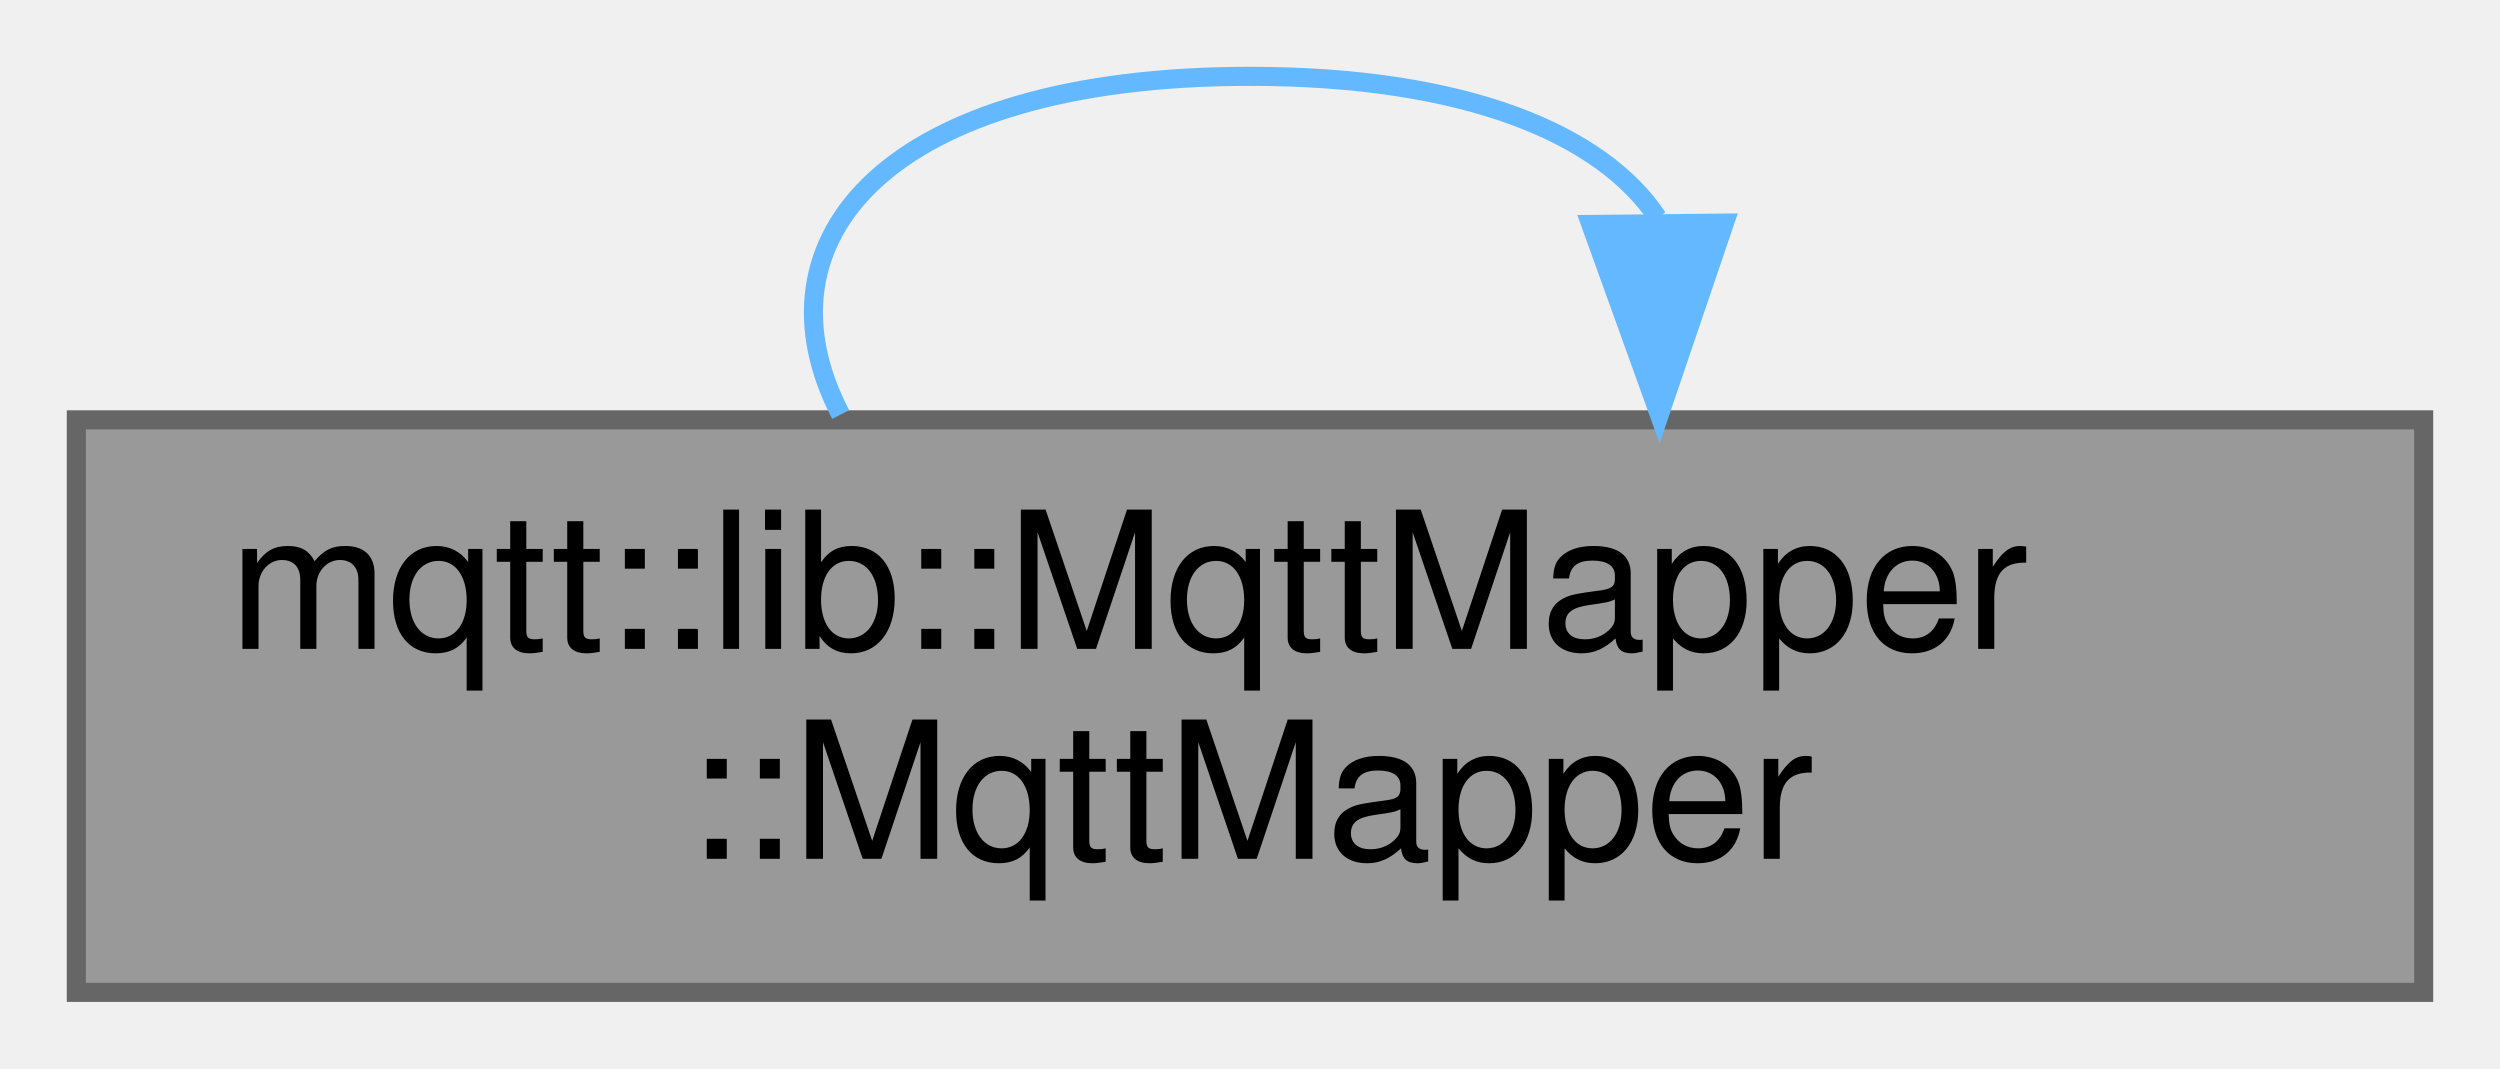
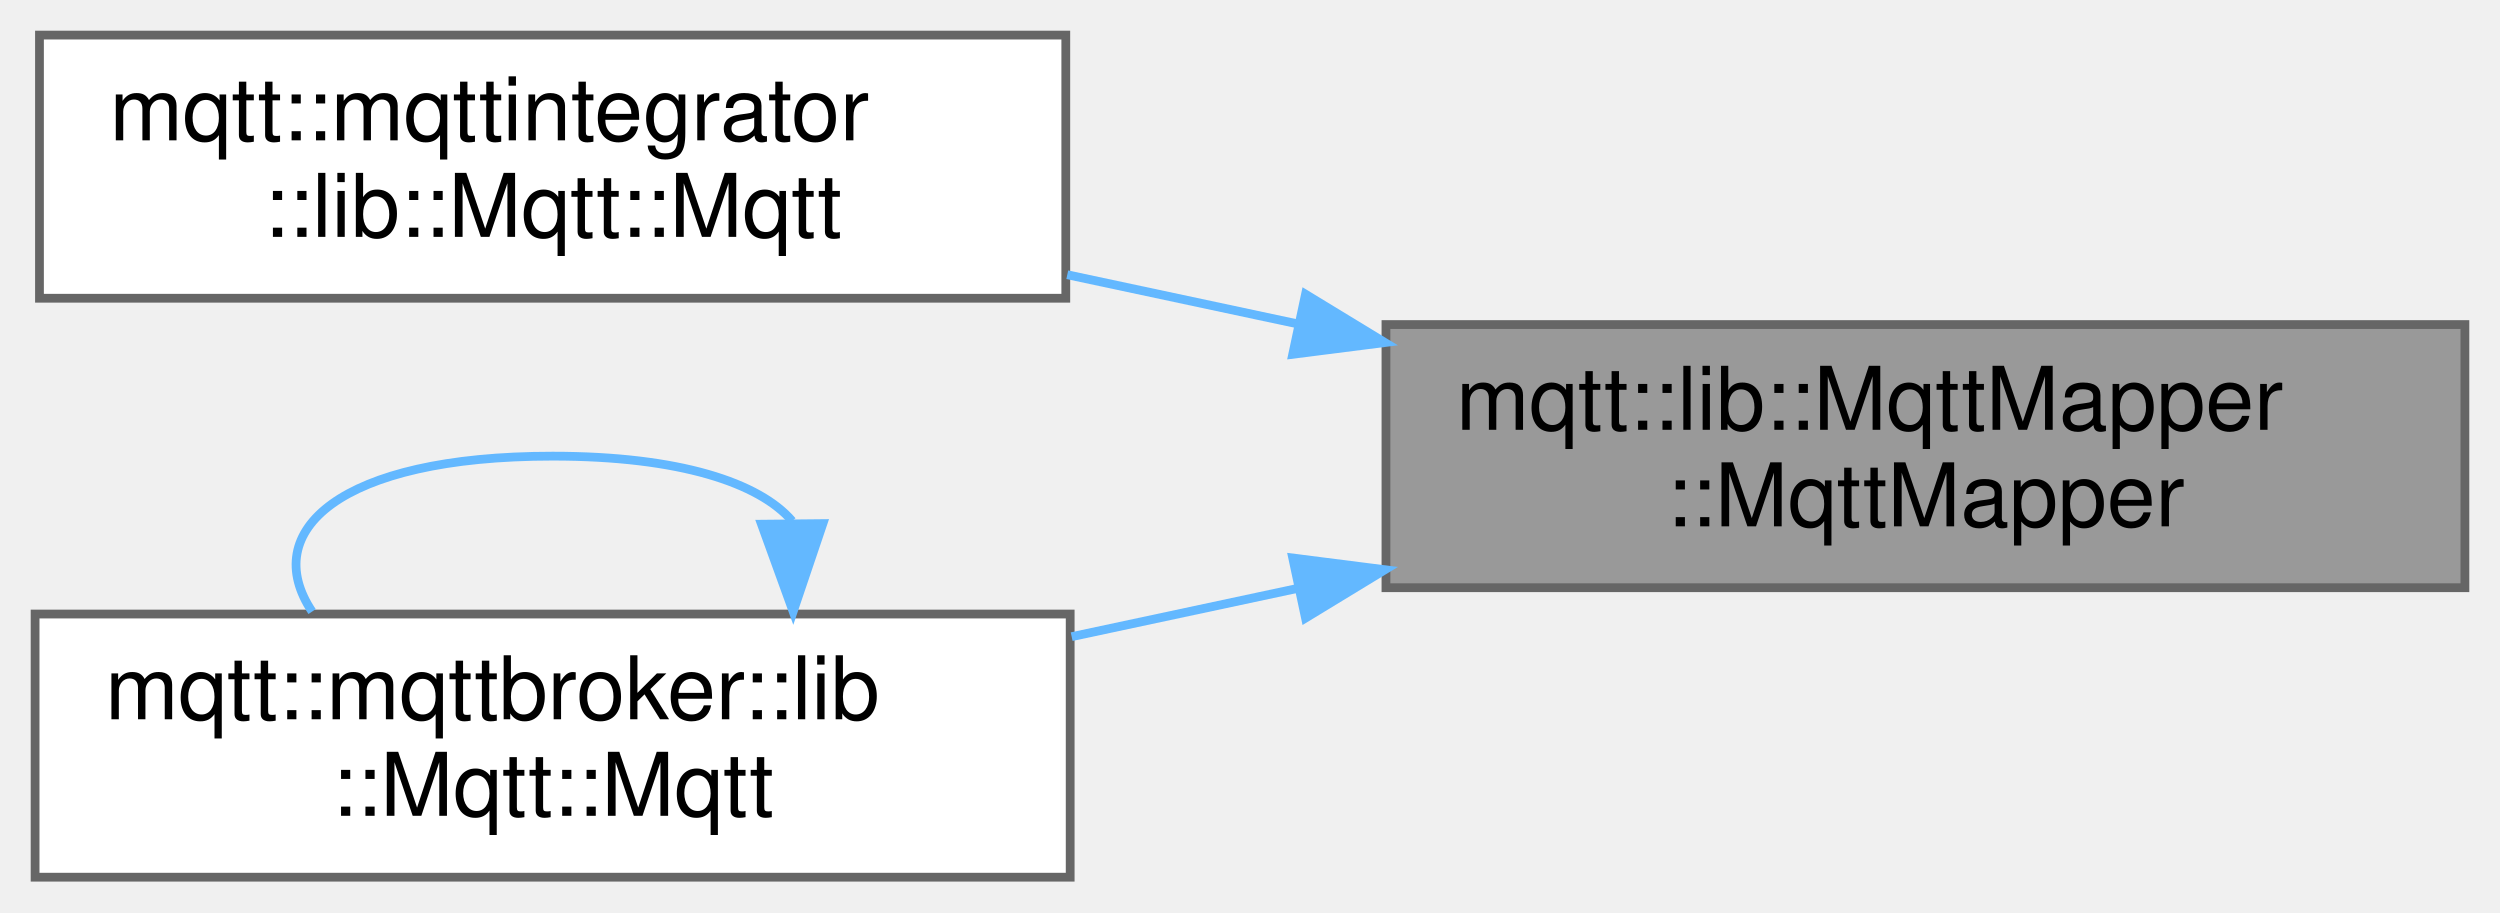
- <svg xmlns="http://www.w3.org/2000/svg" xmlns:xlink="http://www.w3.org/1999/xlink" width="131pt" height="56pt" viewBox="0.00 0.00 131.00 56.00">
-   <g id="graph0" class="graph" transform="scale(1 1) rotate(0) translate(4 52)">
+ <svg xmlns="http://www.w3.org/2000/svg" xmlns:xlink="http://www.w3.org/1999/xlink" width="285pt" height="104pt" viewBox="0.00 0.00 285.00 104.00">
+   <g id="graph0" class="graph" transform="scale(1 1) rotate(0) translate(4 100)">
    <g id="Node000001" class="node">
      <g id="a_Node000001">
        <a xlink:title=" ">
-           <polygon fill="#999999" stroke="#666666" points="123,-30 0,-30 0,0 123,0 123,-30" />
-           <text text-anchor="start" x="8" y="-18" font-family="Helvetica,sans-Serif" font-size="10.00">mqtt::lib::MqttMapper</text>
-           <text text-anchor="middle" x="61.5" y="-7" font-family="Helvetica,sans-Serif" font-size="10.00">::MqttMapper</text>
+           <polygon fill="#999999" stroke="#666666" points="277,-63 154,-63 154,-33 277,-33 277,-63" />
+           <text text-anchor="start" x="162" y="-51" font-family="Helvetica,sans-Serif" font-size="10.00">mqtt::lib::MqttMapper</text>
+           <text text-anchor="middle" x="215.5" y="-40" font-family="Helvetica,sans-Serif" font-size="10.00">::MqttMapper</text>
        </a>
      </g>
    </g>
-     <g id="edge1_Node000001_Node000001" class="edge">
-       <g id="a_edge1_Node000001_Node000001">
+     <g id="Node000002" class="node">
+       <g id="a_Node000002">
+         <a xlink:href="classmqtt_1_1mqttintegrator_1_1lib_1_1Mqtt.html#ad8c0b5a8b1ecd0e2eb8e54a2d186a5ae" target="_top" xlink:title=" ">
+           <polygon fill="white" stroke="#666666" points="117.5,-96 0.5,-96 0.5,-66 117.5,-66 117.5,-96" />
+           <text text-anchor="start" x="8.5" y="-84" font-family="Helvetica,sans-Serif" font-size="10.00">mqtt::mqttintegrator</text>
+           <text text-anchor="middle" x="59" y="-73" font-family="Helvetica,sans-Serif" font-size="10.00">::lib::Mqtt::Mqtt</text>
+         </a>
+       </g>
+     </g>
+     <g id="edge1_Node000001_Node000002" class="edge">
+       <g id="a_edge1_Node000001_Node000002">
        <a xlink:title=" ">
-           <path fill="none" stroke="#63b8ff" d="M82.85,-40.6C79.94,-44.97 72.82,-48 61.5,-48 42.44,-48 35.29,-39.41 40.05,-30.28" />
-           <polygon fill="#63b8ff" stroke="#63b8ff" points="86.36,-40.31 82.95,-30.28 79.36,-40.24 86.36,-40.31" />
+           <path fill="none" stroke="#63b8ff" d="M144,-63.06C135.19,-64.94 126.25,-66.85 117.67,-68.68" />
+           <polygon fill="#63b8ff" stroke="#63b8ff" points="144.83,-66.46 153.88,-60.95 143.37,-59.61 144.83,-66.46" />
+         </a>
+       </g>
+     </g>
+     <g id="Node000003" class="node">
+       <g id="a_Node000003">
+         <a xlink:href="classmqtt_1_1mqttbroker_1_1lib_1_1Mqtt.html#a183033437406ea7be6c978ab3153bad5" target="_top" xlink:title=" ">
+           <polygon fill="white" stroke="#666666" points="118,-30 0,-30 0,0 118,0 118,-30" />
+           <text text-anchor="start" x="8" y="-18" font-family="Helvetica,sans-Serif" font-size="10.00">mqtt::mqttbroker::lib</text>
+           <text text-anchor="middle" x="59" y="-7" font-family="Helvetica,sans-Serif" font-size="10.00">::Mqtt::Mqtt</text>
+         </a>
+       </g>
+     </g>
+     <g id="edge2_Node000001_Node000003" class="edge">
+       <g id="a_edge2_Node000001_Node000003">
+         <a xlink:title=" ">
+           <path fill="none" stroke="#63b8ff" d="M143.86,-32.91C135.27,-31.08 126.56,-29.22 118.17,-27.42" />
+           <polygon fill="#63b8ff" stroke="#63b8ff" points="143.37,-36.39 153.88,-35.05 144.83,-29.54 143.37,-36.39" />
+         </a>
+       </g>
+     </g>
+     <g id="edge3_Node000003_Node000003" class="edge">
+       <g id="a_edge3_Node000003_Node000003">
+         <a xlink:title=" ">
+           <path fill="none" stroke="#63b8ff" d="M86.31,-40.6C82.57,-44.97 73.47,-48 59,-48 34.62,-48 25.48,-39.41 31.58,-30.28" />
+           <polygon fill="#63b8ff" stroke="#63b8ff" points="89.81,-40.31 86.42,-30.28 82.81,-40.24 89.81,-40.31" />
        </a>
      </g>
    </g>
  </g>
</svg>
